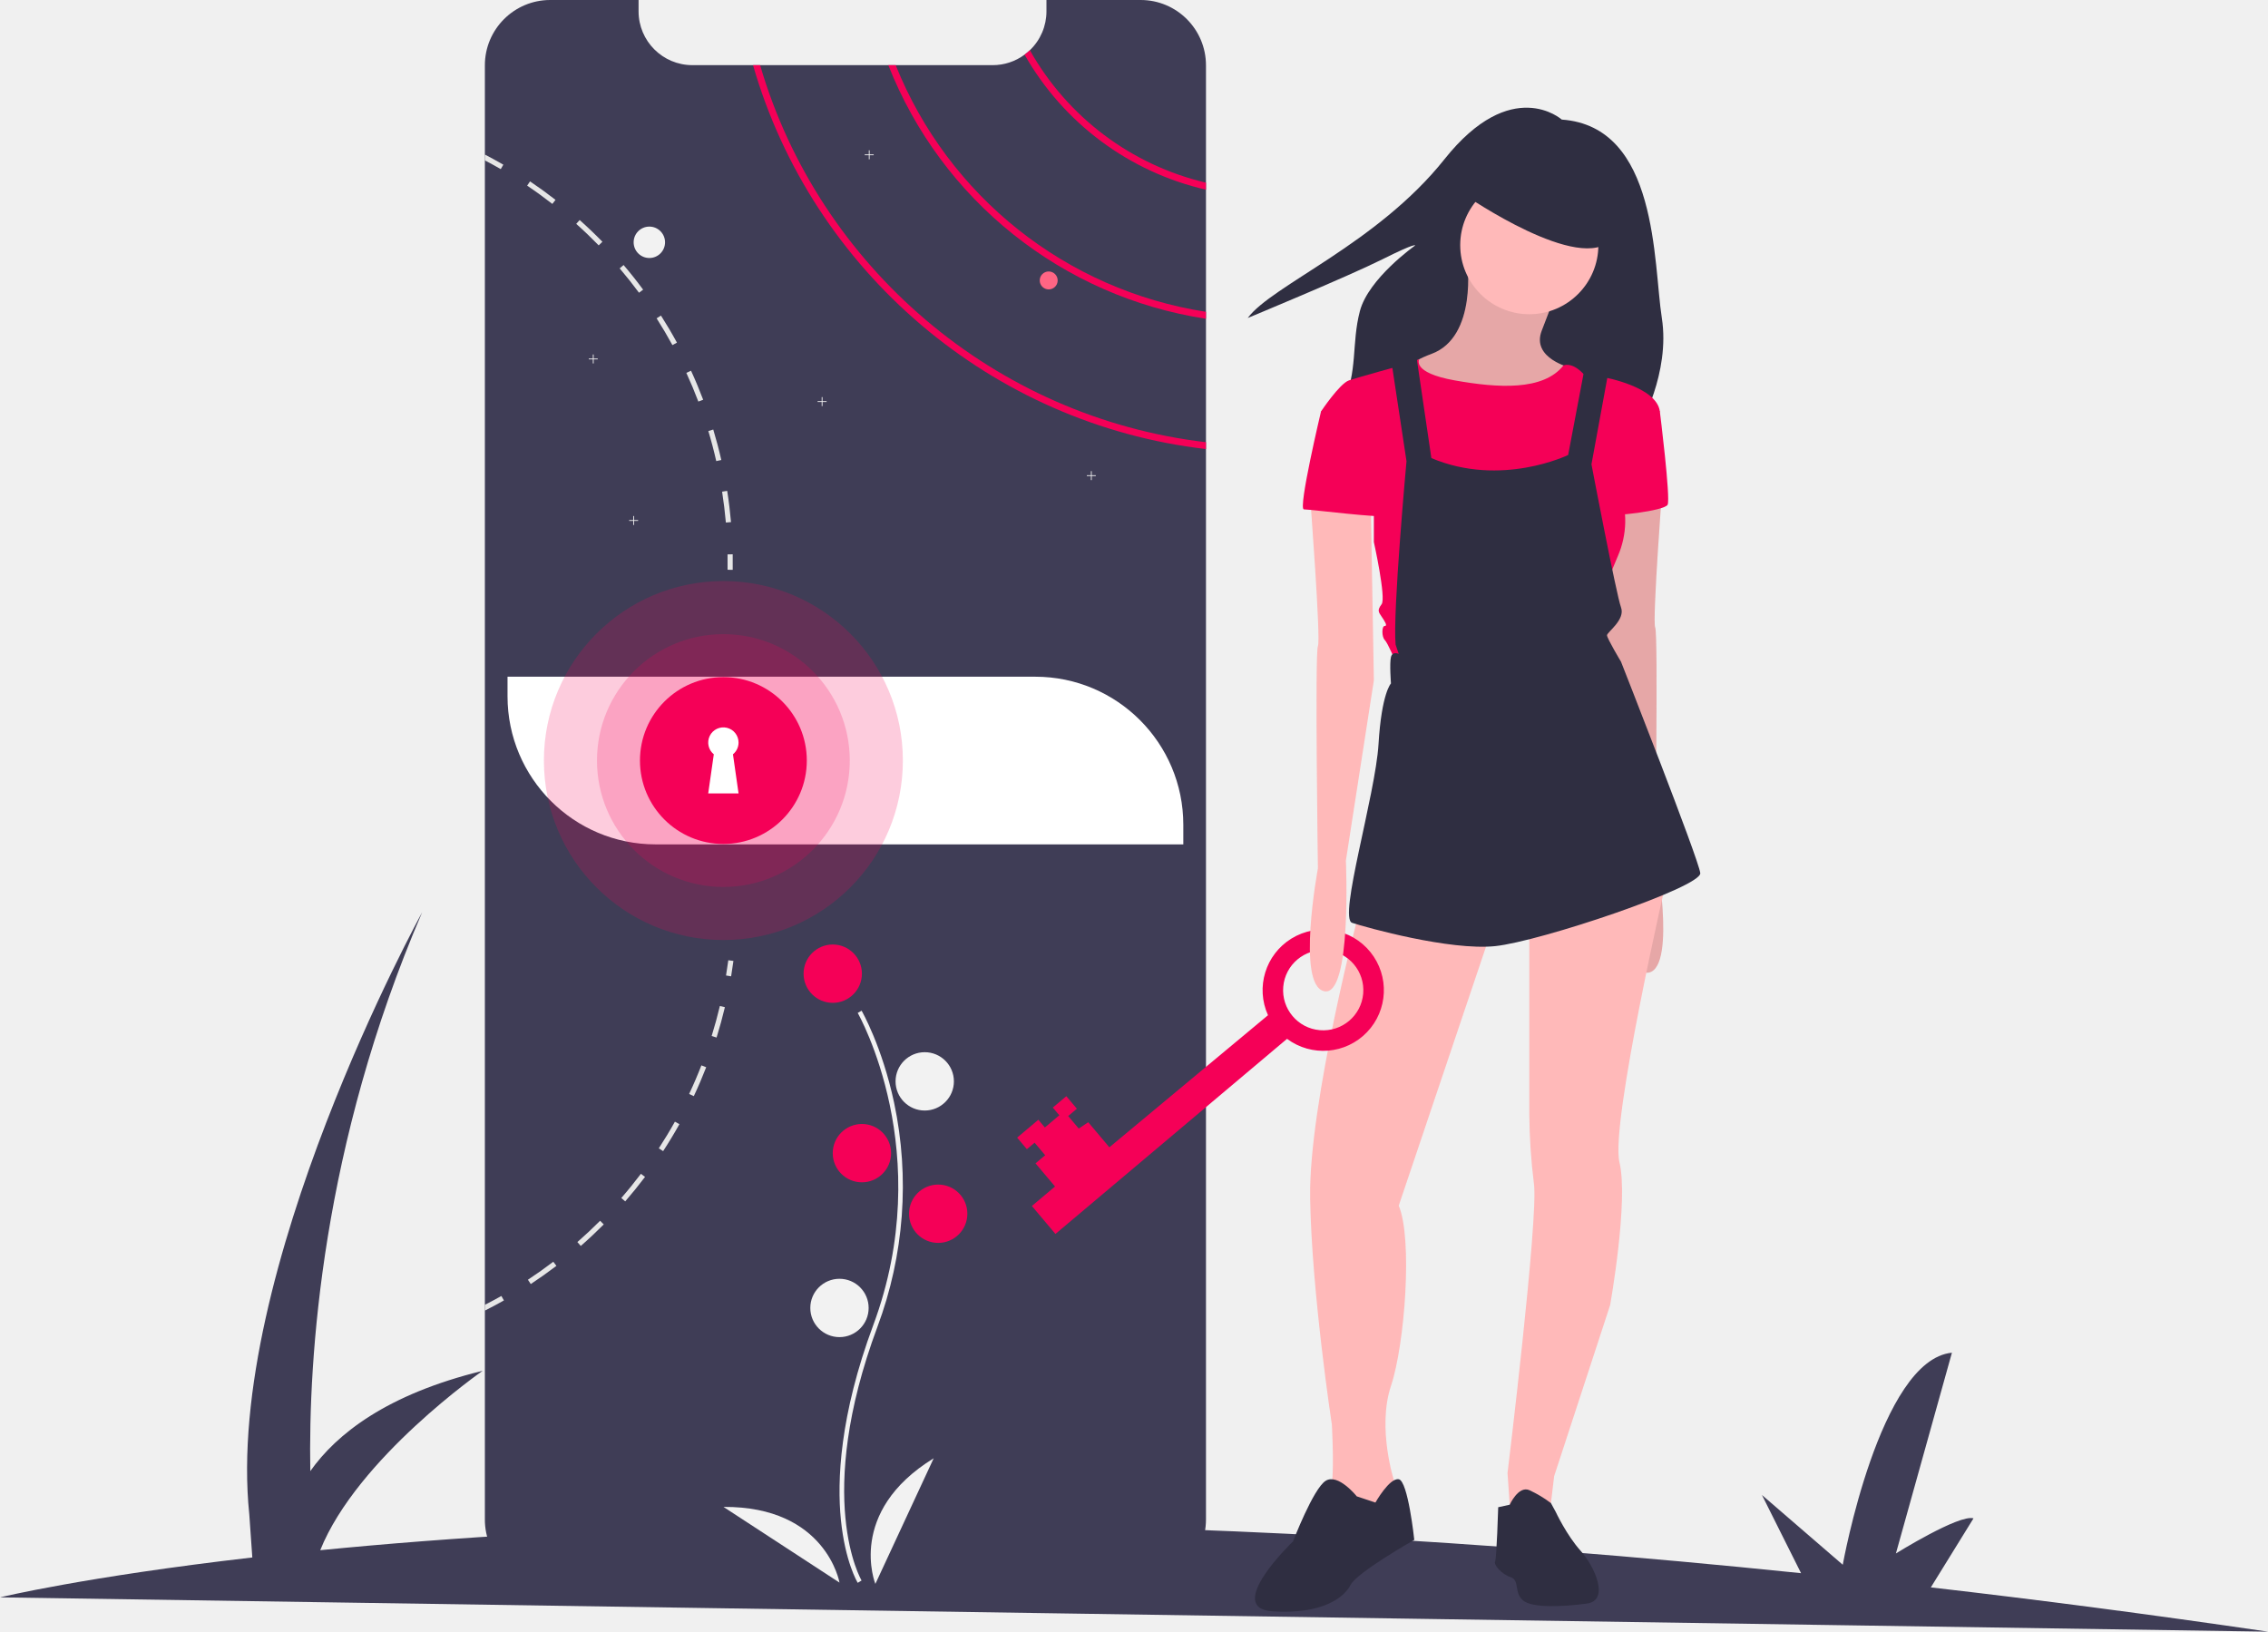
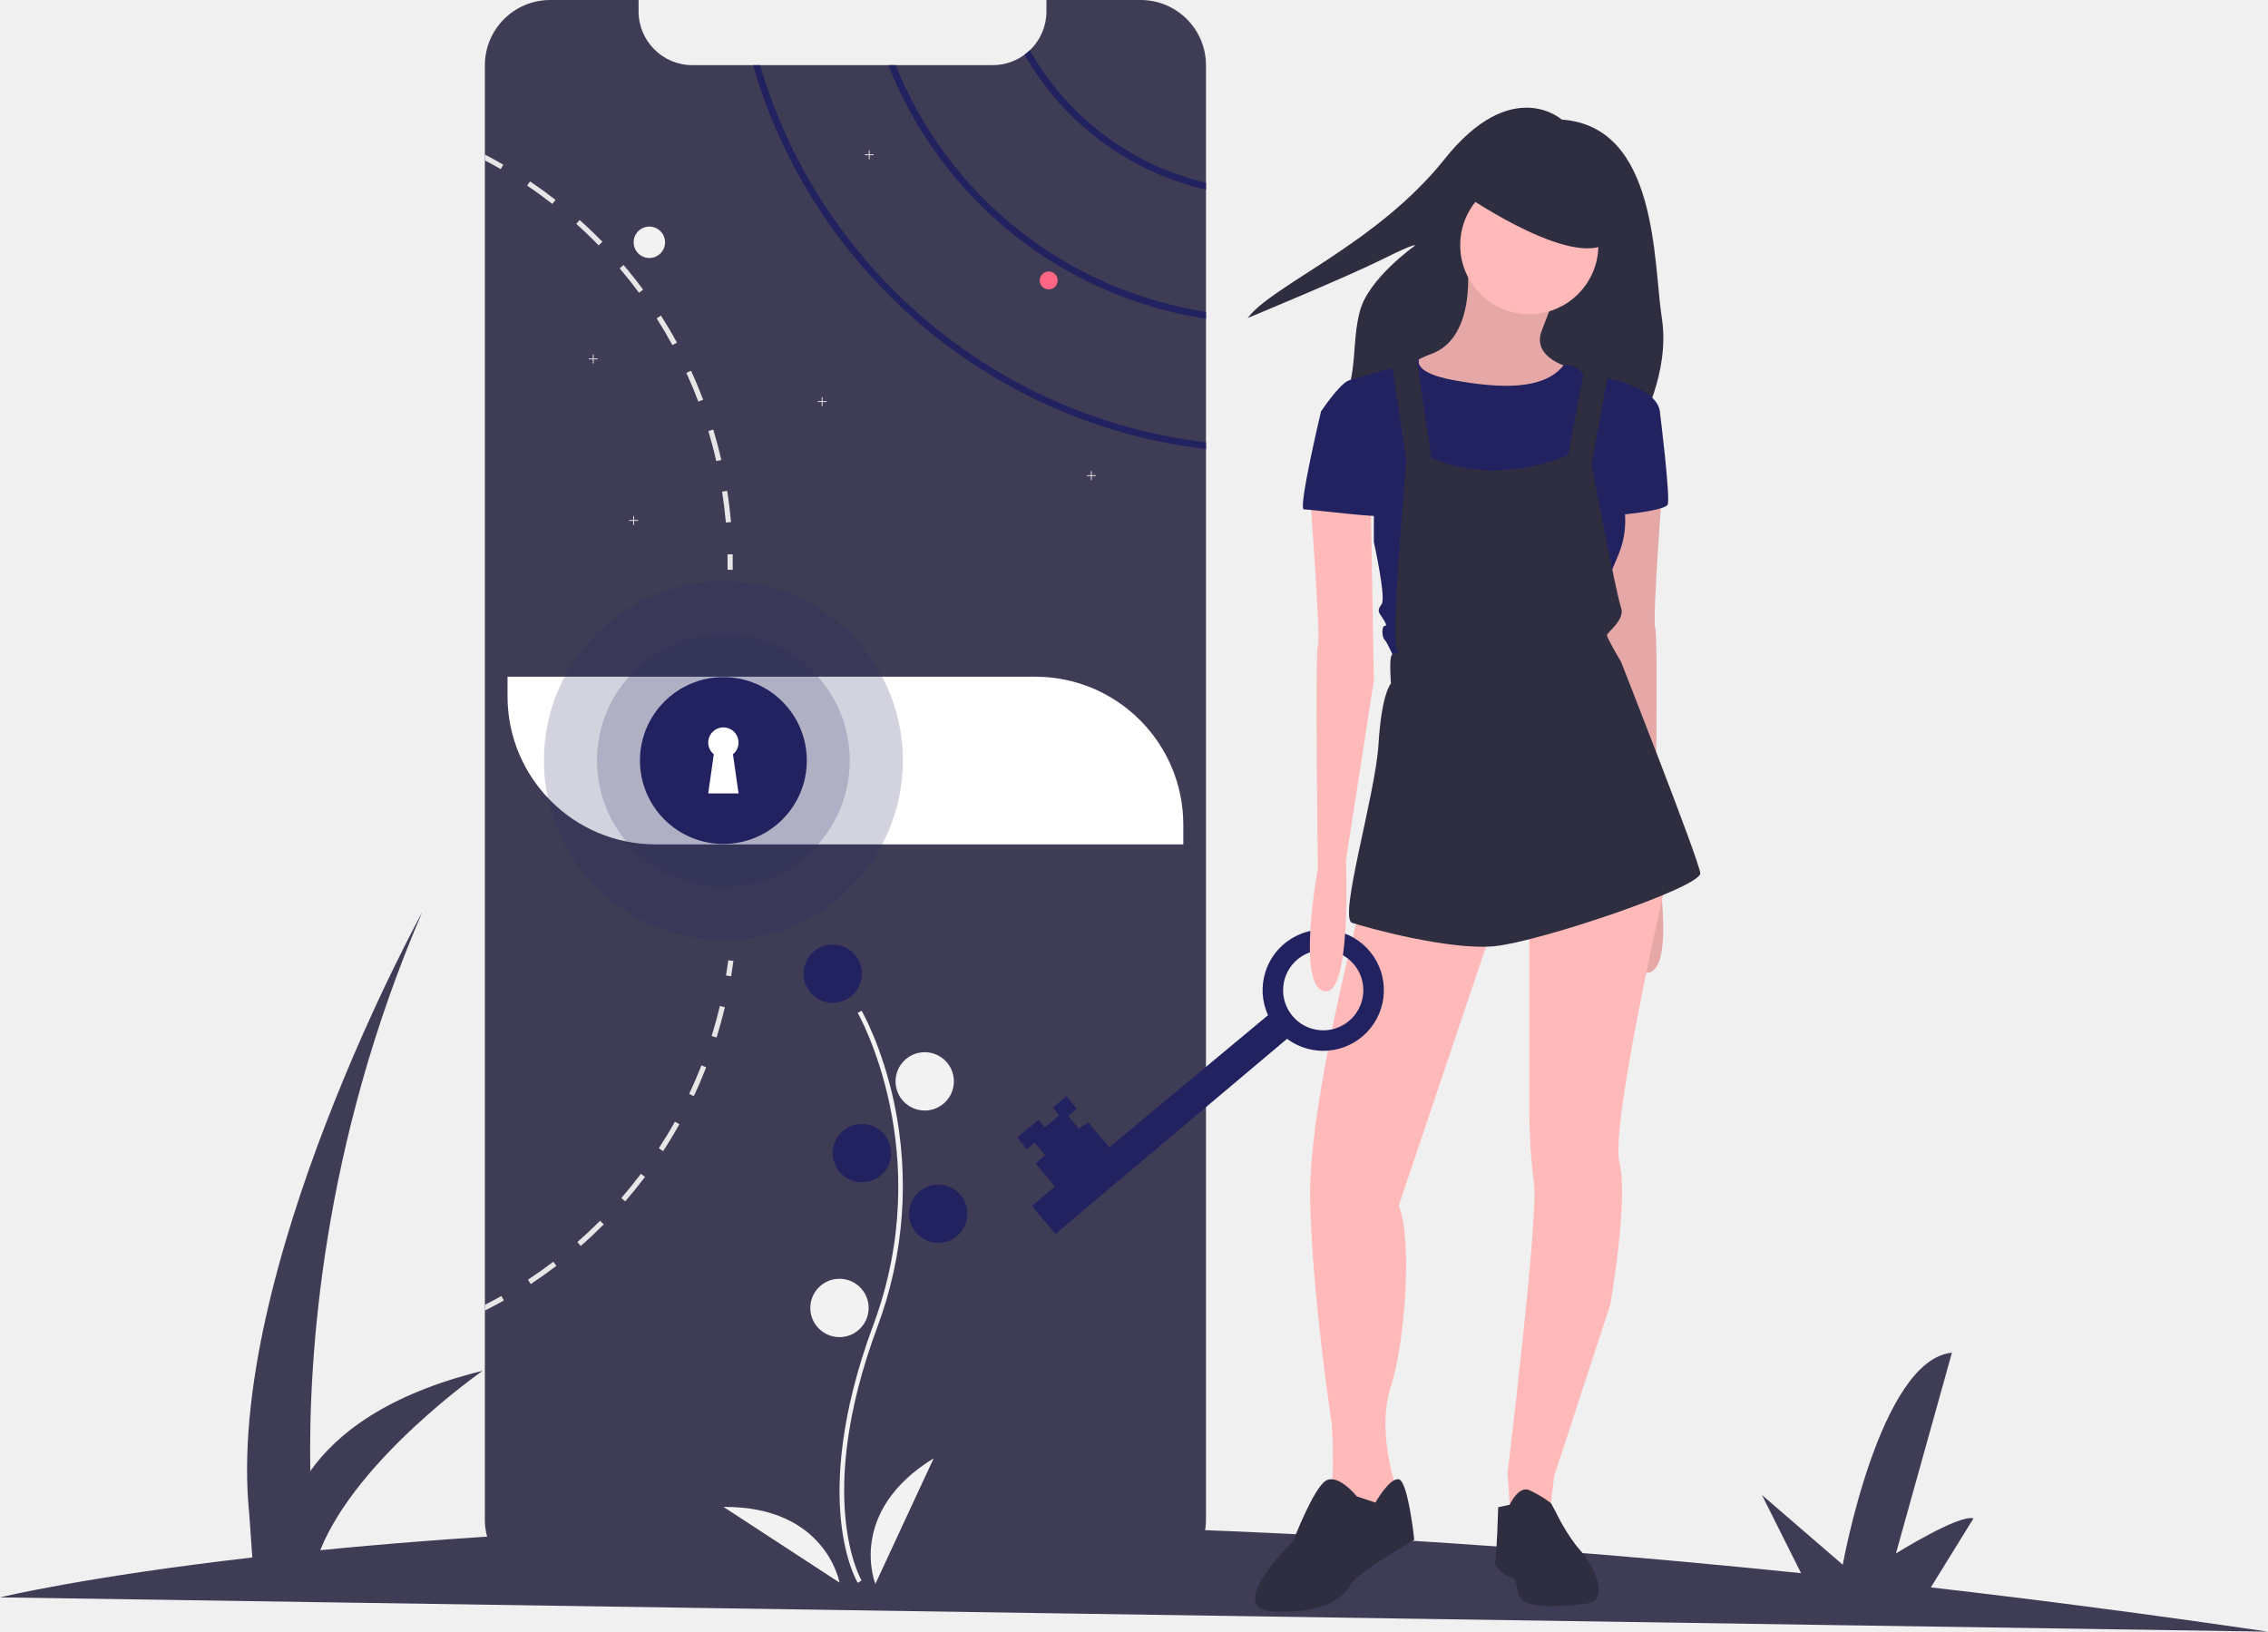
<svg xmlns="http://www.w3.org/2000/svg" id="eb1b09ad-1fe0-40ca-8096-34696e14e30a" data-name="Layer 1" width="1010.892" height="727.284" viewBox="0 0 1010.892 727.284">
  <path d="M1105.446,813.642q-78.133-11.444-150.281-19.73l19.02-30.778c-6.412-1.894-34.585,15.651-34.585,15.651l24.967-89.48c-32.248,3.107-48.658,94.513-48.658,94.513L879.884,752.723l17.438,34.854c-147.212-15.195-274.351-21.165-381.29-21.853L532.311,739.381c-6.412-1.894-34.585,15.651-34.585,15.651l24.967-89.48c-32.248,3.107-48.658,94.513-48.658,94.513L438.011,728.969l18.469,36.916c-89.651,1.087-162.761,5.872-219.191,11.451,16.467-41.078,72.394-79.96,72.394-79.96-42.708,10.436-65.112,28.152-76.82,44.71-.895-50.818,5.126-145,49.855-249.095,0,0-88.296,160.409-77.048,268.408l1.344,19.175c-74.836,8.625-112.461,17.784-112.461,17.784Z" transform="translate(-94.55416 -86.35794)" fill="#3f3d56" />
  <path d="M632.081,115.488v648.2a29.139,29.139,0,0,1-29.13,29.11h-263.15a29.079,29.079,0,0,1-29.13-29.11v-648.2a29.127,29.127,0,0,1,29.13-29.13h39.38v5.05a23.987,23.987,0,0,0,23.98,23.99h133.84a23.789,23.789,0,0,0,14.22-4.68,22.285,22.285,0,0,0,2.36-1.98,23.917,23.917,0,0,0,7.4-17.33v-5.05h41.97A29.121,29.121,0,0,1,632.081,115.488Z" transform="translate(-94.55416 -86.35794)" fill="#3f3d56" />
  <circle cx="289.426" cy="108" r="7" fill="#f2f2f2" />
-   <path d="M553.581,108.738a22.285,22.285,0,0,1-2.36,1.98,125.247,125.247,0,0,0,80.86,60.19v-3.12A122.299,122.299,0,0,1,553.581,108.738Z" transform="translate(-94.55416 -86.35794)" fill="#f50057" />
-   <path d="M493.771,115.398h-3.28a181.668,181.668,0,0,0,141.59,113.05v-3.1A178.55,178.55,0,0,1,493.771,115.398Z" transform="translate(-94.55416 -86.35794)" fill="#f50057" />
-   <path d="M433.351,115.398h-3.16c26.43,91.74,106.18,160.03,201.89,171.12v-3.05C538.031,272.428,459.651,205.438,433.351,115.398Z" transform="translate(-94.55416 -86.35794)" fill="#f50057" />
+   <path d="M553.581,108.738a22.285,22.285,0,0,1-2.36,1.98,125.247,125.247,0,0,0,80.86,60.19v-3.12A122.299,122.299,0,0,1,553.581,108.738Z" transform="translate(-94.55416 -86.35794)" fill="#222261" />
+   <path d="M493.771,115.398h-3.28a181.668,181.668,0,0,0,141.59,113.05v-3.1A178.55,178.55,0,0,1,493.771,115.398Z" transform="translate(-94.55416 -86.35794)" fill="#222261" />
+   <path d="M433.351,115.398h-3.16c26.43,91.74,106.18,160.03,201.89,171.12v-3.05C538.031,272.428,459.651,205.438,433.351,115.398Z" transform="translate(-94.55416 -86.35794)" fill="#222261" />
  <polygon points="266.426 159.822 264.604 159.822 264.604 158 264.249 158 264.249 159.822 262.426 159.822 262.426 160.178 264.249 160.178 264.249 162 264.604 162 264.604 160.178 266.426 160.178 266.426 159.822" fill="#f2f2f2" />
  <polygon points="389.426 68.822 387.604 68.822 387.604 67 387.249 67 387.249 68.822 385.426 68.822 385.426 69.178 387.249 69.178 387.249 71 387.604 71 387.604 69.178 389.426 69.178 389.426 68.822" fill="#f2f2f2" />
  <polygon points="284.426 231.822 282.604 231.822 282.604 230 282.249 230 282.249 231.822 280.426 231.822 280.426 232.178 282.249 232.178 282.249 234 282.604 234 282.604 232.178 284.426 232.178 284.426 231.822" fill="#f2f2f2" />
  <polygon points="368.426 178.822 366.604 178.822 366.604 177 366.249 177 366.249 178.822 364.426 178.822 364.426 179.178 366.249 179.178 366.249 181 366.604 181 366.604 179.178 368.426 179.178 368.426 178.822" fill="#f2f2f2" />
  <polygon points="488.426 211.822 486.604 211.822 486.604 210 486.249 210 486.249 211.822 484.426 211.822 484.426 212.178 486.249 212.178 486.249 214 486.604 214 486.604 212.178 488.426 212.178 488.426 211.822" fill="#f2f2f2" />
  <circle cx="467.426" cy="125" r="4" fill="#ff6584" />
  <path d="M418.681,305.158l-2.27.35c.71,4.54,1.27,9.18,1.68,13.77l2.29-.2C419.971,314.428,419.401,309.748,418.681,305.158Z" transform="translate(-94.55416 -86.35794)" fill="#e6e6e6" />
  <path d="M412.471,277.818l-2.2.67c1.33,4.4,2.52,8.91,3.53,13.4l2.25-.51C415.021,286.838,413.811,282.278,412.471,277.818Z" transform="translate(-94.55416 -86.35794)" fill="#e6e6e6" />
  <path d="M402.561,251.598l-2.09.96c1.92,4.19,3.72,8.49,5.35,12.79l2.15-.81C406.321,260.188,404.511,255.828,402.561,251.598Z" transform="translate(-94.55416 -86.35794)" fill="#e6e6e6" />
  <path d="M389.161,227.018l-1.94,1.23c2.47,3.88,4.84,7.9,7.04,11.93l2.02-1.1C394.061,234.998,391.661,230.938,389.161,227.018Z" transform="translate(-94.55416 -86.35794)" fill="#e6e6e6" />
  <path d="M372.501,204.488l-1.75,1.49c2.98,3.5,5.88,7.16,8.62,10.86l1.84-1.37C378.451,211.728,375.521,208.028,372.501,204.488Z" transform="translate(-94.55416 -86.35794)" fill="#e6e6e6" />
  <path d="M352.921,184.428l-1.53,1.71c3.44,3.07,6.81,6.3,10.02,9.59l1.65-1.61C359.811,190.788,356.401,187.528,352.921,184.428Z" transform="translate(-94.55416 -86.35794)" fill="#e6e6e6" />
  <path d="M330.801,167.208l-1.29,1.9c3.82,2.57,7.6,5.31,11.23,8.14l1.42-1.81C338.481,172.578,334.661,169.808,330.801,167.208Z" transform="translate(-94.55416 -86.35794)" fill="#e6e6e6" />
  <path d="M310.671,155.248v2.6c2.39,1.25,4.76,2.56,7.08,3.9l1.15-1.99Q314.851,157.418,310.671,155.248Z" transform="translate(-94.55416 -86.35794)" fill="#e6e6e6" />
  <path d="M418.161,521.161c.373-2.236.714-4.519,1.015-6.785l2.279.302c-.304,2.292-.649,4.599-1.026,6.861Z" transform="translate(-94.55416 -86.35794)" fill="#e6e6e6" />
  <path d="M411.752,548.14l2.197.684c1.379-4.444,2.626-8.996,3.707-13.531l-2.239-.53C414.346,539.25,413.121,543.745,411.752,548.14Z" transform="translate(-94.55416 -86.35794)" fill="#e6e6e6" />
  <path d="M401.71,573.972l2.086.978c1.984-4.208,3.84-8.544,5.525-12.884l-2.146-.837C405.511,565.522,403.674,569.811,401.71,573.972Z" transform="translate(-94.55416 -86.35794)" fill="#e6e6e6" />
  <path d="M388.199,598.205l1.928,1.252c2.543-3.899,4.983-7.942,7.254-12.01l-2.005-1.125C393.135,590.345,390.715,594.341,388.199,598.205Z" transform="translate(-94.55416 -86.35794)" fill="#e6e6e6" />
  <path d="M371.482,620.344l1.743,1.51c3.059-3.528,6.025-7.198,8.836-10.91l-1.841-1.377C377.448,613.236,374.512,616.861,371.482,620.344Z" transform="translate(-94.55416 -86.35794)" fill="#e6e6e6" />
  <path d="M351.907,639.989l1.514,1.729c3.516-3.067,6.955-6.304,10.24-9.592l-1.626-1.629C358.787,633.751,355.378,636.943,351.907,639.989Z" transform="translate(-94.55416 -86.35794)" fill="#e6e6e6" />
  <path d="M329.855,656.78l1.27,1.924c3.883-2.564,7.739-5.296,11.438-8.112l-1.39-1.836C337.509,651.548,333.7,654.249,329.855,656.78Z" transform="translate(-94.55416 -86.35794)" fill="#e6e6e6" />
  <path d="M319.161,666.008c-2.78,1.57-5.62,3.09-8.49,4.53v-2.58c2.48-1.26,4.94-2.59,7.35-3.94Z" transform="translate(-94.55416 -86.35794)" fill="#e6e6e6" />
  <path d="M418.836,333.464l2.299-.042c.042,2.321.045,4.654.009,6.936l-2.298-.036C418.88,338.066,418.877,335.759,418.836,333.464Z" transform="translate(-94.55416 -86.35794)" fill="#e6e6e6" />
  <path d="M226.216,301.632H461.427a66,66,0,0,1,66,66v8.736a0,0,0,0,1,0,0H292.216a66,66,0,0,1-66-66v-8.736A0,0,0,0,1,226.216,301.632Z" fill="#fff" />
  <path d="M476.87,791.879c-.229-.375-5.641-9.41-7.517-28.172-1.721-17.213-.614-46.227,14.433-86.698,28.506-76.671-6.569-138.533-6.928-139.149l1.73-1.004c.091.156,9.142,15.929,14.488,41.044a179.061,179.061,0,0,1-7.416,99.807c-28.457,76.54-7.301,112.773-7.084,113.131Z" transform="translate(-94.55416 -86.35794)" fill="#f2f2f2" />
-   <circle cx="371.17" cy="434" r="13" fill="#f50057" />
+   <circle cx="371.17" cy="434" r="13" fill="#222261" />
  <circle cx="412.17" cy="482" r="13" fill="#f2f2f2" />
-   <circle cx="384.17" cy="514" r="13" fill="#f50057" />
-   <circle cx="418.17" cy="541" r="13" fill="#f50057" />
+   <circle cx="384.17" cy="514" r="13" fill="#222261" />
+   <circle cx="418.17" cy="541" r="13" fill="#222261" />
  <circle cx="374.17" cy="583" r="13" fill="#f2f2f2" />
  <path d="M484.724,792.358s-13-32,26-56Z" transform="translate(-94.55416 -86.35794)" fill="#f2f2f2" />
  <path d="M468.736,791.777s-5.916-34.029-51.709-33.738Z" transform="translate(-94.55416 -86.35794)" fill="#f2f2f2" />
-   <circle cx="322.426" cy="339" r="80" fill="#f50057" opacity="0.2" />
-   <circle cx="322.426" cy="339" r="56.338" fill="#f50057" opacity="0.2" />
-   <circle cx="322.426" cy="339" r="37.183" fill="#f50057" />
+   <circle cx="322.426" cy="339" r="80" fill="#222261" opacity="0.2" />
+   <circle cx="322.426" cy="339" r="56.338" fill="#222261" opacity="0.2" />
+   <circle cx="322.426" cy="339" r="37.183" fill="#222261" />
  <path d="M423.741,417.338a6.761,6.761,0,1,0-11.031,5.239l-2.49,17.429h13.521L421.251,422.577A6.746,6.746,0,0,0,423.741,417.338Z" transform="translate(-94.55416 -86.35794)" fill="#fff" />
  <path d="M790.661,139.658s-22.302-19.995-52.294,17.688-76.903,56.139-87.67,70.751c0,0,44.604-18.457,59.985-26.147s14.612-6.152,14.612-6.152-20.764,14.612-24.609,29.223-.769,26.916-7.69,41.528S825.268,276.546,825.268,276.546s13.843-23.84,9.997-48.449S833.727,142.734,790.661,139.658Z" transform="translate(-94.55416 -86.35794)" fill="#2f2e41" />
  <path d="M748.479,202.56s4.85,33.947-15.934,41.567-13.163,18.013-13.163,18.013l31.176,15.241,33.254-10.392,11.085-16.627s-18.013-4.157-13.163-16.627,6.235-16.627,6.235-16.627Z" transform="translate(-94.55416 -86.35794)" fill="#ffb9b9" />
  <path d="M748.479,202.56s4.85,33.947-15.934,41.567-13.163,18.013-13.163,18.013l31.176,15.241,33.254-10.392,11.085-16.627s-18.013-4.157-13.163-16.627,6.235-16.627,6.235-16.627Z" transform="translate(-94.55416 -86.35794)" opacity="0.1" />
  <path d="M835.77,299.551s-4.85,63.737-3.464,66.508,0,99.069,0,99.069,9.699,51.959-2.771,54.73-9.699-58.194-9.699-58.194L807.366,381.3l1.386-79.671Z" transform="translate(-94.55416 -86.35794)" fill="#ffb9b9" />
  <path d="M835.77,299.551s-4.85,63.737-3.464,66.508,0,99.069,0,99.069,9.699,51.959-2.771,54.73-9.699-58.194-9.699-58.194L807.366,381.3l1.386-79.671Z" transform="translate(-94.55416 -86.35794)" opacity="0.1" />
  <path d="M700.676,491.454S677.814,578.053,678.507,620.313,688.206,721.46,688.206,721.46s1.386,25.633-.693,28.404S697.905,764.414,697.905,764.414l13.163-7.621,4.85-5.542V746.401s-7.621-23.555-1.386-42.26,9.699-65.815,3.464-80.364l42.953-127.474Z" transform="translate(-94.55416 -86.35794)" fill="#ffb9b9" />
  <path d="M699.291,753.329S690.977,742.937,685.435,746.401s-14.549,27.019-14.549,27.019-31.176,29.79-9.006,31.176,31.868-6.235,34.64-11.777S724.924,772.727,724.924,772.727s-2.771-26.326-6.928-27.019S707.604,756.1,707.604,756.1Z" transform="translate(-94.55416 -86.35794)" fill="#2f2e41" />
  <path d="M776.19,496.996v85.906a265.616,265.616,0,0,0,2.078,31.176c2.078,15.241-11.777,128.859-11.777,128.859l1.386,20.091,17.32-1.386,2.078-17.32,24.94-76.207s8.313-46.417,4.157-63.737,21.477-128.166,21.477-128.166Z" transform="translate(-94.55416 -86.35794)" fill="#ffb9b9" />
  <path d="M762.335,758.178l5.131-1.115s3.875-8.584,8.725-6.505a52.3,52.3,0,0,1,9.643,5.778l2.134,3.921s4.85,10.392,11.085,17.32,13.163,22.169,2.771,23.555-24.248,2.078-28.404-1.386-1.386-9.006-5.542-10.392-7.621-5.542-6.928-6.928S762.335,758.178,762.335,758.178Z" transform="translate(-94.55416 -86.35794)" fill="#2f2e41" />
  <circle cx="681.636" cy="109.274" r="30.79" fill="#ffb9b9" />
-   <path d="M717.996,249.67l9.151-3.195s-3.609,5.966,15.789,9.43,39.487,4.69,48.494-6.661c0,0,3.465-1.652,8.314,3.197s7.621,3.464,7.621,3.464l-3.464,18.013-6.928,33.254L787.968,332.112l-25.633-5.542L734.623,306.479,724.231,279.46V254.519Z" transform="translate(-94.55416 -86.35794)" fill="#f50057" />
-   <path d="M802.516,259.369l6.928-4.85s23.555,4.157,24.94,15.241L816.372,304.4a39.437,39.437,0,0,1-.693,29.79c-6.928,15.934-6.235,19.398-6.235,19.398l-4.85,20.784-87.984,6.928s-3.464-8.313-4.85-9.699-1.386-6.235,0-6.235,0-2.078-1.386-4.157-2.078-2.771,0-5.542-3.464-27.712-3.464-27.712V300.936l-23.555-31.176s8.313-12.47,12.47-13.856,23.93-6.85,23.93-6.85l4.474,6.588,6.235,50.143,9.006,30.483,37.921-6.443,14.731-24.733,9.699-29.097Z" transform="translate(-94.55416 -86.35794)" fill="#f50057" />
-   <path d="M828.843,265.604l5.542,4.157s4.85,38.796,3.464,41.567-25.633,5.542-26.326,4.157S828.843,265.604,828.843,265.604Z" transform="translate(-94.55416 -86.35794)" fill="#f50057" />
+   <path d="M717.996,249.67l9.151-3.195s-3.609,5.966,15.789,9.43,39.487,4.69,48.494-6.661c0,0,3.465-1.652,8.314,3.197s7.621,3.464,7.621,3.464l-3.464,18.013-6.928,33.254L787.968,332.112l-25.633-5.542L734.623,306.479,724.231,279.46V254.519Z" transform="translate(-94.55416 -86.35794)" fill="#222261" />
+   <path d="M802.516,259.369l6.928-4.85s23.555,4.157,24.94,15.241L816.372,304.4a39.437,39.437,0,0,1-.693,29.79c-6.928,15.934-6.235,19.398-6.235,19.398l-4.85,20.784-87.984,6.928s-3.464-8.313-4.85-9.699-1.386-6.235,0-6.235,0-2.078-1.386-4.157-2.078-2.771,0-5.542-3.464-27.712-3.464-27.712V300.936l-23.555-31.176s8.313-12.47,12.47-13.856,23.93-6.85,23.93-6.85l4.474,6.588,6.235,50.143,9.006,30.483,37.921-6.443,14.731-24.733,9.699-29.097Z" transform="translate(-94.55416 -86.35794)" fill="#222261" />
+   <path d="M828.843,265.604l5.542,4.157s4.85,38.796,3.464,41.567-25.633,5.542-26.326,4.157S828.843,265.604,828.843,265.604Z" transform="translate(-94.55416 -86.35794)" fill="#222261" />
  <path d="M714.532,246.206l6.928,45.724s-6.235,67.894-4.85,81.749l1.386,4.157s-2.771-1.386-3.464,1.386,0,11.777,0,11.777-4.157,4.157-5.542,27.019-18.013,77.593-11.777,79.671,43.646,12.47,63.737,10.392,92.141-26.326,91.448-32.561-35.332-94.22-35.332-94.22S810.83,370.908,810.83,369.523s8.313-6.928,6.235-12.47-13.163-63.737-13.163-63.737l7.621-41.567L801.131,248.977l-7.621,40.182s-29.79,14.549-60.966,1.386l-6.928-47.11Z" transform="translate(-94.55416 -86.35794)" fill="#2f2e41" />
  <path d="M747.864,173.535s51.267,35.332,65.122,19.398-24.248-29.79-24.248-29.79l-31.868-3.464Z" transform="translate(-94.55416 -86.35794)" fill="#2f2e41" />
-   <path d="M668.209,549.4a27.027,27.027,0,1,0-8.479-10.524L589.024,597.748l-9.415-11.174-4.23,2.829-4.707-5.587,3.868-3.259-4.707-5.587-6.017,5.069,2.897,3.438L560.267,588.91l-2.897-3.438-9.455,7.966,4.345,5.157,3.438-2.897,4.707,5.587-4.298,3.621,8.69,10.314-10.314,8.69,10.501,12.463Zm17.654-39.492A17.882,17.882,0,1,1,666.524,526.202,17.882,17.882,0,0,1,685.863,509.908Z" transform="translate(-94.55416 -86.35794)" fill="#f50057" />
+   <path d="M668.209,549.4a27.027,27.027,0,1,0-8.479-10.524L589.024,597.748l-9.415-11.174-4.23,2.829-4.707-5.587,3.868-3.259-4.707-5.587-6.017,5.069,2.897,3.438L560.267,588.91l-2.897-3.438-9.455,7.966,4.345,5.157,3.438-2.897,4.707,5.587-4.298,3.621,8.69,10.314-10.314,8.69,10.501,12.463Zm17.654-39.492A17.882,17.882,0,1,1,666.524,526.202,17.882,17.882,0,0,1,685.863,509.908Z" transform="translate(-94.55416 -86.35794)" fill="#222261" />
  <path d="M678.507,307.864s4.85,63.737,3.464,66.508,0,99.069,0,99.069-9.699,51.959,2.771,54.73,9.699-58.194,9.699-58.194l12.47-80.364-1.386-79.671Z" transform="translate(-94.55416 -86.35794)" fill="#ffb9b9" />
-   <path d="M688.899,267.682l-5.542,2.078s-10.392,43.646-7.621,43.646,36.025,4.157,36.025,2.771-6.235-35.332-6.235-35.332Z" transform="translate(-94.55416 -86.35794)" fill="#f50057" />
+   <path d="M688.899,267.682l-5.542,2.078s-10.392,43.646-7.621,43.646,36.025,4.157,36.025,2.771-6.235-35.332-6.235-35.332Z" transform="translate(-94.55416 -86.35794)" fill="#222261" />
</svg>
